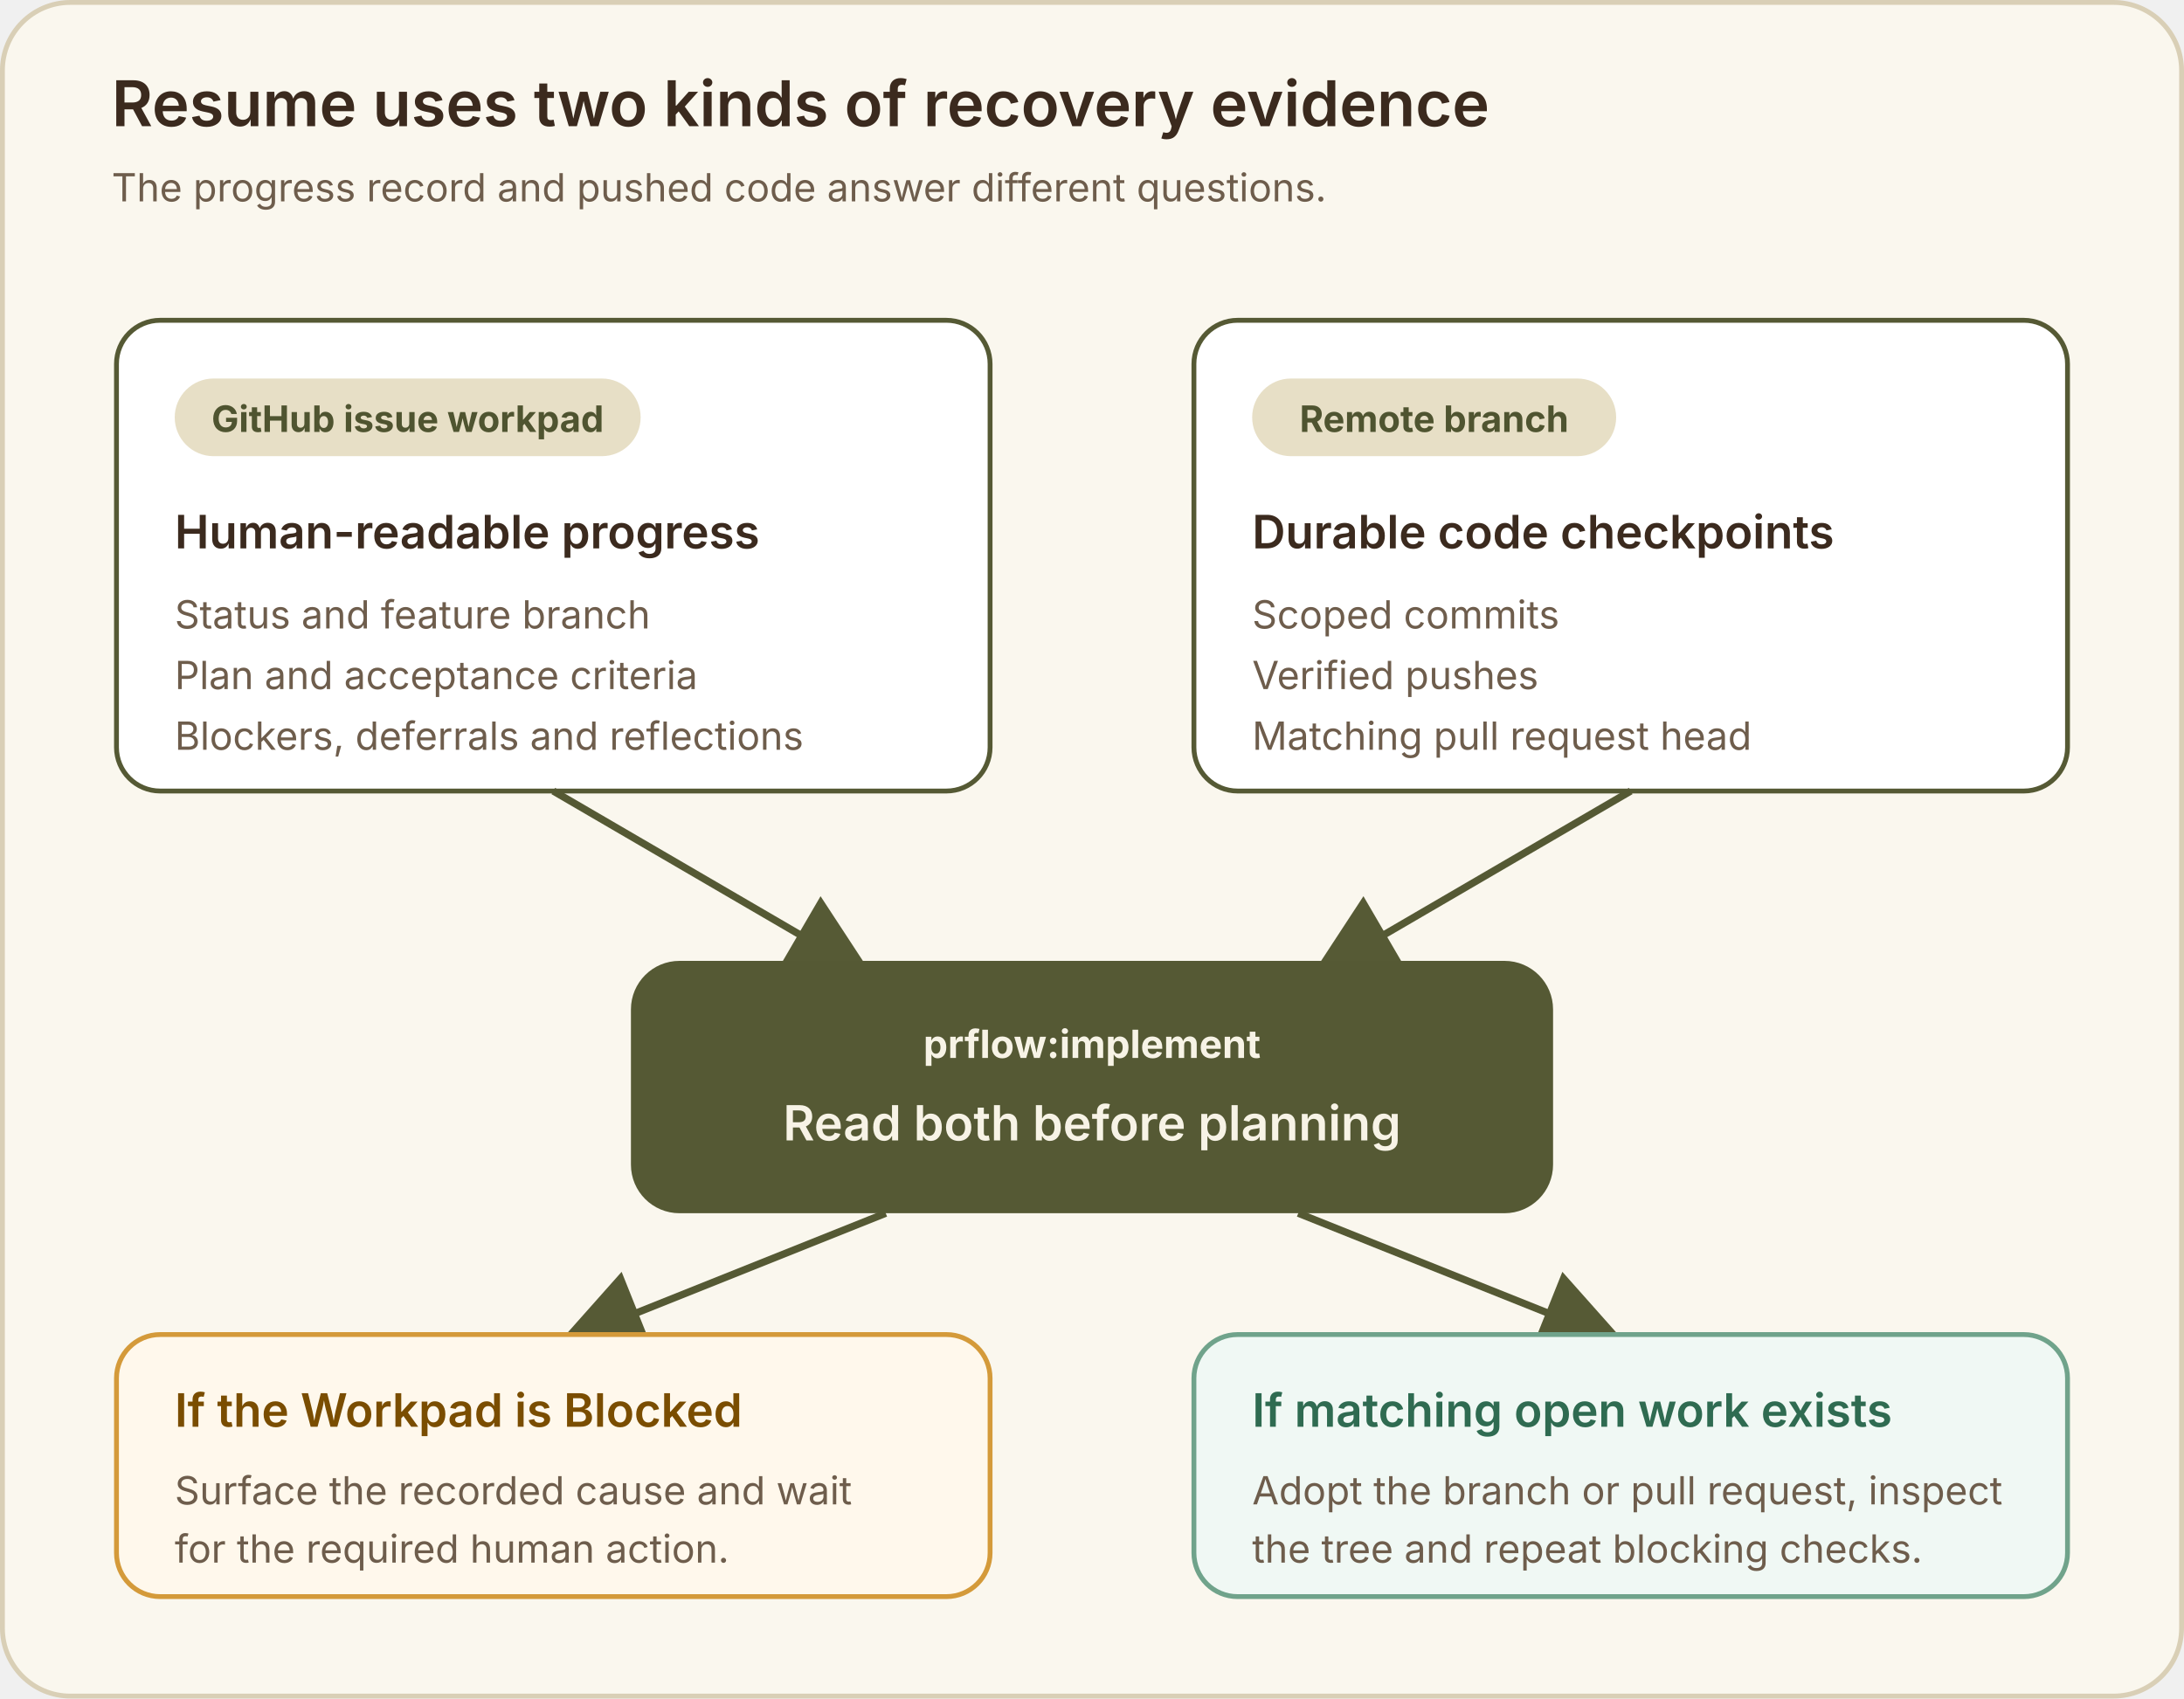
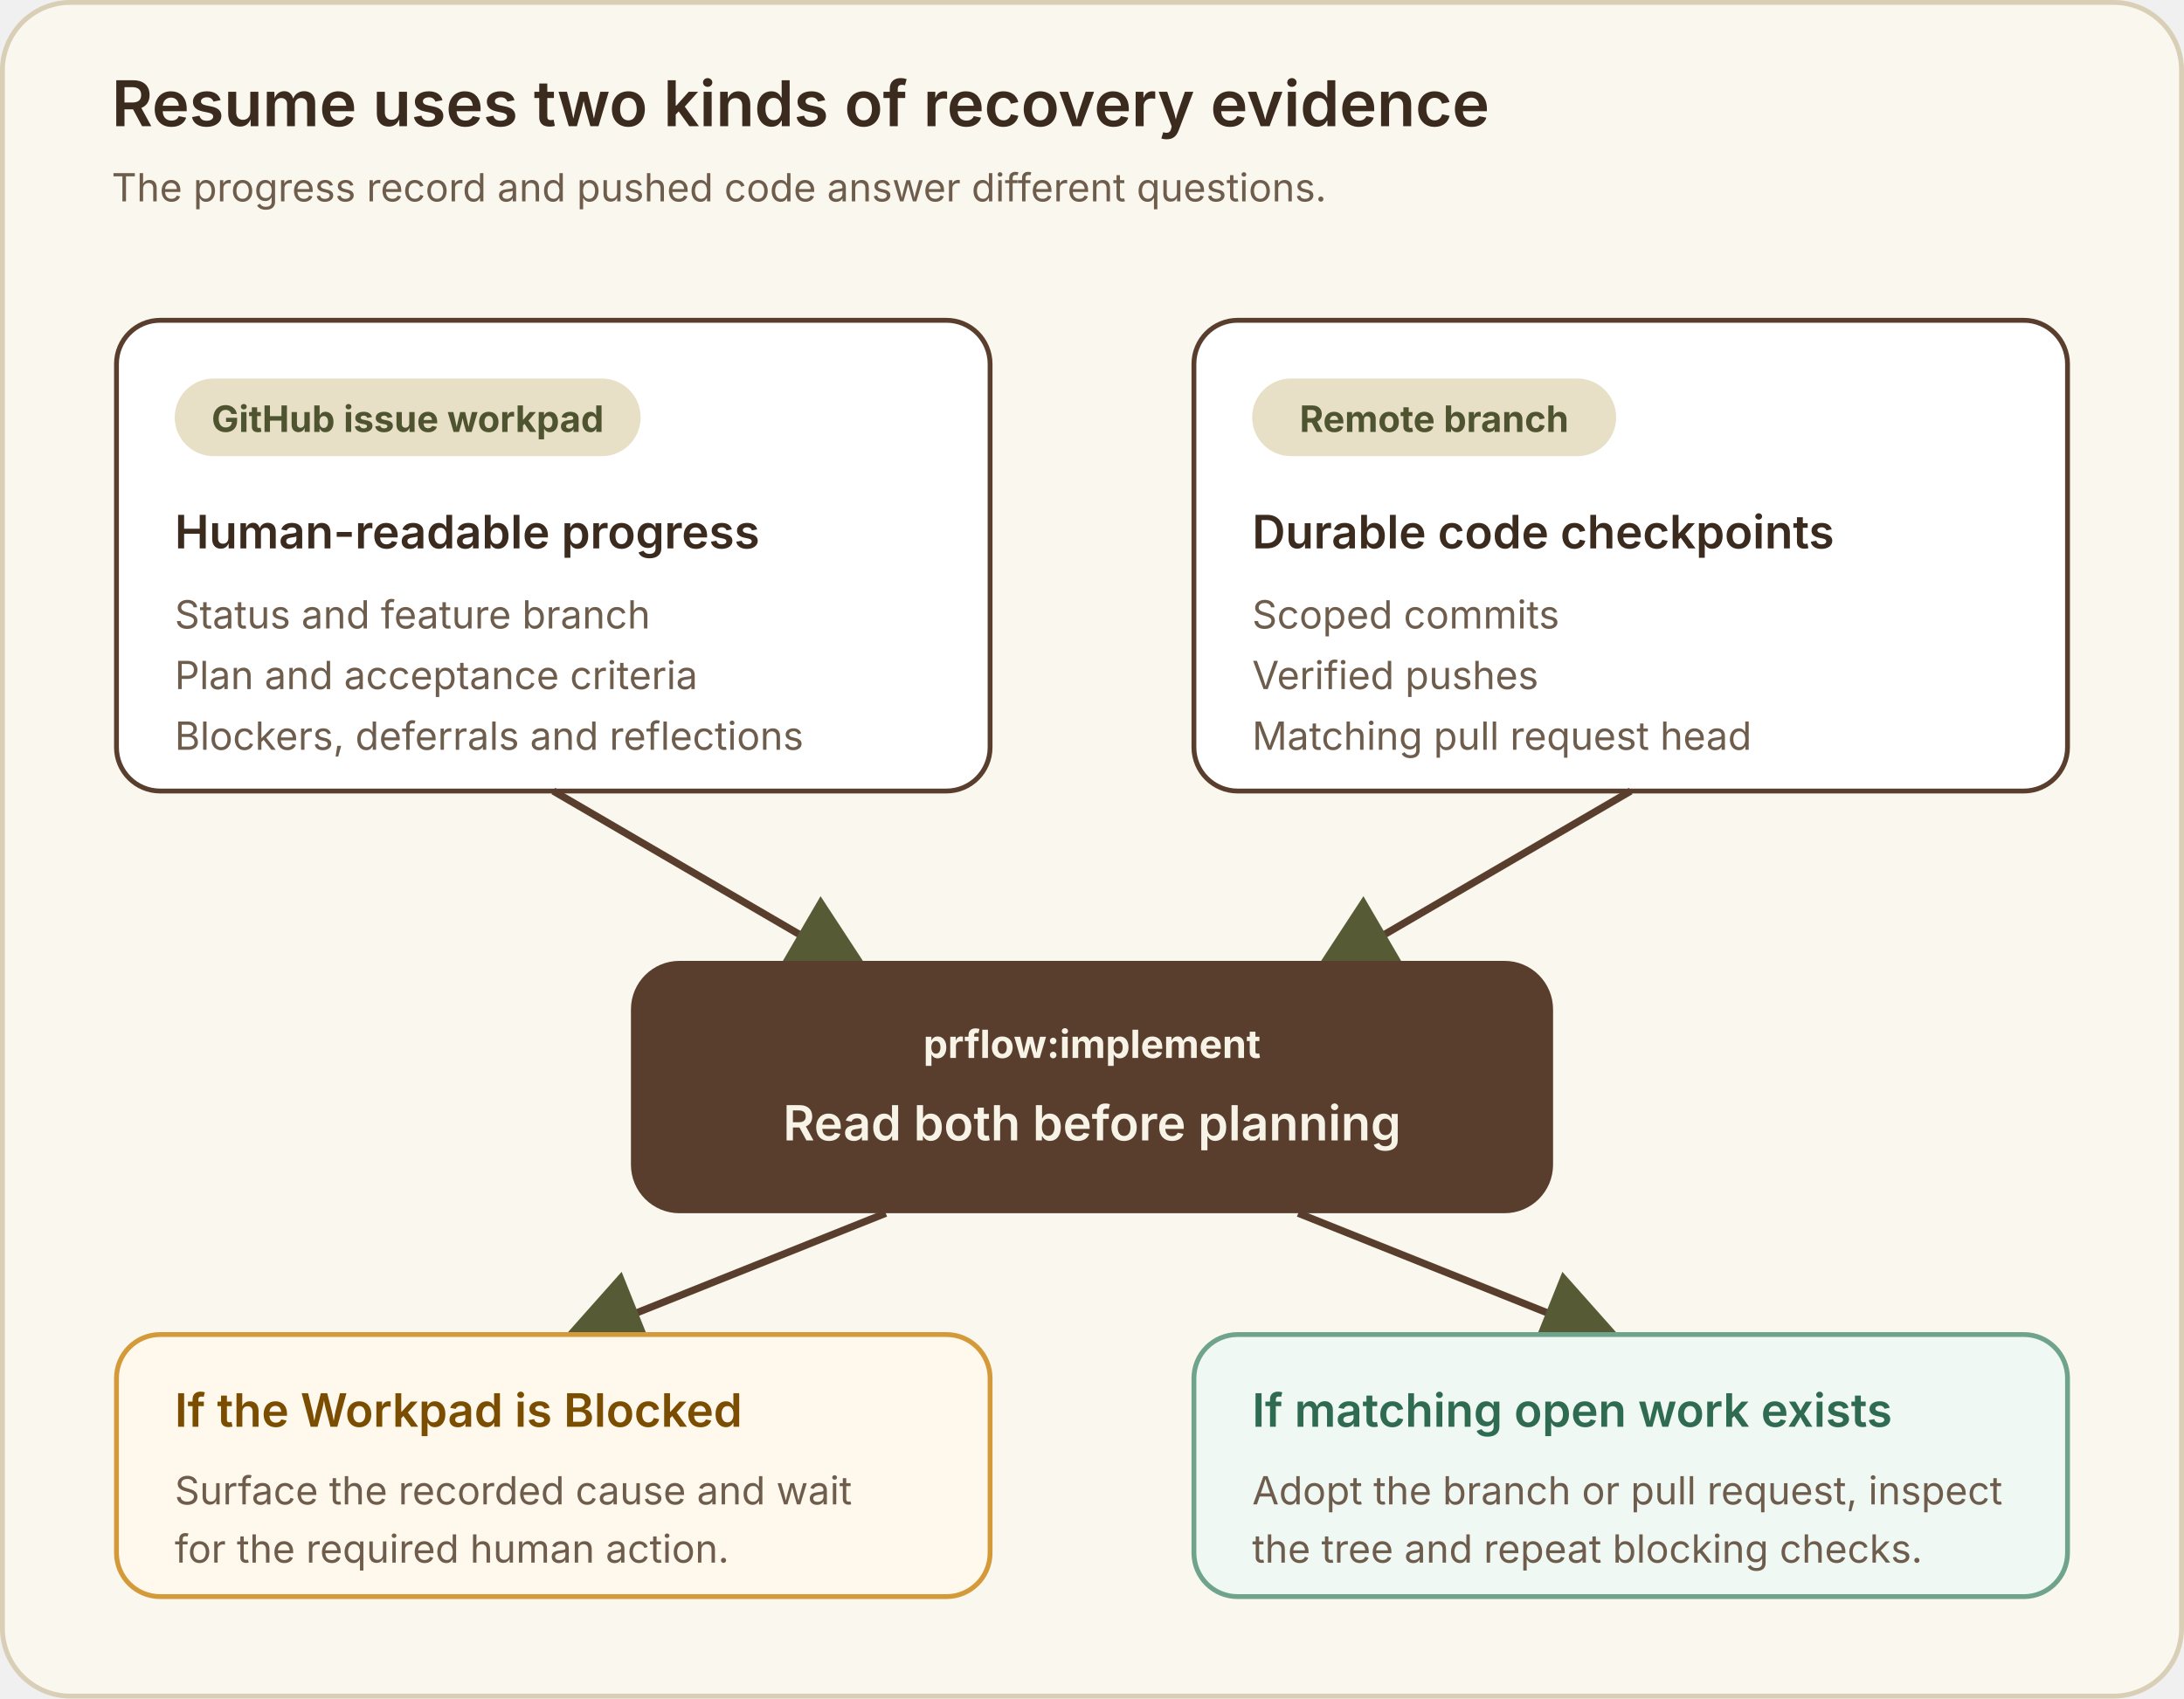
<svg xmlns="http://www.w3.org/2000/svg" width="900" height="700" viewBox="0 0 900 700" role="img" aria-labelledby="title" aria-describedby="description">
  <style>
    @media (prefers-color-scheme: dark) {
      [fill="#FAF7EE"] { fill: #4A3221; }
      [stroke="#D9CFB6"] { stroke: #6C7440; }
      rect[fill="#FFFFFF"] { fill: #5D4230; }
-       [fill="#555934"] { fill: #6C7440; }
-       [stroke="#555934"] { stroke: #A9B06B; }
+       [fill="#593e2e"] { fill: #6C7440; }
+       [stroke="#593e2e"] { stroke: #A9B06B; }
      [fill="#565A35"] { fill: #A9B06B; }
      [fill="#4F5430"] { fill: #DCE0B8; }
      [fill="#E7DFC6"] { fill: #3E4425; }
      [fill="#3B2A1E"] { fill: #F2E6D8; }
      [fill="#6E5D4C"] { fill: #D9C6B2; }
      [fill="#FFF8EC"] { fill: #4C3A20; }
      [fill="#7A4D00"] { fill: #F0C980; }
      [fill="#F0F8F4"] { fill: #2E4034; }
      [fill="#2F6B51"] { fill: #9FD4BC; }
      [stroke="#70A38B"] { stroke: #9FD4BC; }
      [stroke="#D49A3A"] { stroke: #F0C980; }
      [fill="#F7F3E6"] { fill: #FFFFFF; }
    }
  </style>
  <defs>
    <marker id="arrow" markerWidth="12" markerHeight="12" refX="10" refY="6" orient="auto" markerUnits="strokeWidth">
      <path d="M 0 0 L 12 6 L 0 12 z" fill="#565A35" />
    </marker>
  </defs>
  <rect x="1" y="1" width="898" height="698" rx="28" fill="#FAF7EE" stroke="#D9CFB6" stroke-width="2" />
  <g font-family="Inter, ui-sans-serif, system-ui, -apple-system, BlinkMacSystemFont, 'Segoe UI', sans-serif">
    <text x="46" y="52" fill="#3B2A1E" font-size="26" font-weight="600">Resume uses two kinds of recovery evidence</text>
    <text x="46" y="83" fill="#6E5D4C" font-size="16">The progress record and pushed code answer different questions.</text>
    <g>
-       <rect x="48" y="132" width="360" height="194" rx="18" fill="#FFFFFF" stroke="#555934" stroke-width="2" />
+       <rect x="48" y="132" width="360" height="194" rx="18" fill="#FFFFFF" stroke="#593e2e" stroke-width="2" />
      <rect x="72" y="156" width="192" height="32" rx="16" fill="#E7DFC6" />
      <text x="168" y="178" fill="#4F5430" font-size="15" font-weight="700" text-anchor="middle">GitHub issue workpad</text>
      <text x="72" y="226" fill="#3B2A1E" font-size="19" font-weight="600">Human-readable progress</text>
      <text x="72" y="259" fill="#6E5D4C" font-size="16">Status and feature branch</text>
      <text x="72" y="284" fill="#6E5D4C" font-size="16">Plan and acceptance criteria</text>
      <text x="72" y="309" fill="#6E5D4C" font-size="16">Blockers, deferrals and reflections</text>
    </g>
    <g>
-       <rect x="492" y="132" width="360" height="194" rx="18" fill="#FFFFFF" stroke="#555934" stroke-width="2" />
+       <rect x="492" y="132" width="360" height="194" rx="18" fill="#FFFFFF" stroke="#593e2e" stroke-width="2" />
      <rect x="516" y="156" width="150" height="32" rx="16" fill="#E7DFC6" />
      <text x="591" y="178" fill="#4F5430" font-size="15" font-weight="700" text-anchor="middle">Remote branch</text>
      <text x="516" y="226" fill="#3B2A1E" font-size="19" font-weight="600">Durable code checkpoints</text>
      <text x="516" y="259" fill="#6E5D4C" font-size="16">Scoped commits</text>
      <text x="516" y="284" fill="#6E5D4C" font-size="16">Verified pushes</text>
      <text x="516" y="309" fill="#6E5D4C" font-size="16">Matching pull request head</text>
    </g>
-     <line x1="228" y1="326" x2="355" y2="400" stroke="#555934" stroke-width="3" marker-end="url(#arrow)" />
-     <line x1="672" y1="326" x2="545" y2="400" stroke="#555934" stroke-width="3" marker-end="url(#arrow)" />
-     <rect x="260" y="396" width="380" height="104" rx="20" fill="#555934" />
+     <line x1="228" y1="326" x2="355" y2="400" stroke="#593e2e" stroke-width="3" marker-end="url(#arrow)" />
+     <line x1="672" y1="326" x2="545" y2="400" stroke="#593e2e" stroke-width="3" marker-end="url(#arrow)" />
+     <rect x="260" y="396" width="380" height="104" rx="20" fill="#593e2e" />
    <text x="450" y="436" fill="#F7F3E6" font-size="16" font-weight="700" text-anchor="middle">prflow:implement</text>
    <text x="450" y="470" fill="#F7F3E6" font-size="20" font-weight="600" text-anchor="middle">Read both before planning</text>
-     <line x1="365" y1="500" x2="235" y2="552" stroke="#555934" stroke-width="3" marker-end="url(#arrow)" />
-     <line x1="535" y1="500" x2="665" y2="552" stroke="#555934" stroke-width="3" marker-end="url(#arrow)" />
+     <line x1="365" y1="500" x2="235" y2="552" stroke="#593e2e" stroke-width="3" marker-end="url(#arrow)" />
+     <line x1="535" y1="500" x2="665" y2="552" stroke="#593e2e" stroke-width="3" marker-end="url(#arrow)" />
    <g>
      <rect x="48" y="550" width="360" height="108" rx="18" fill="#FFF8EC" stroke="#D49A3A" stroke-width="2" />
      <text x="72" y="588" fill="#7A4D00" font-size="19" font-weight="600">If the Workpad is Blocked</text>
      <text x="72" y="620" fill="#6E5D4C" font-size="16">Surface the recorded cause and wait</text>
      <text x="72" y="644" fill="#6E5D4C" font-size="16">for the required human action.</text>
    </g>
    <g>
      <rect x="492" y="550" width="360" height="108" rx="18" fill="#F0F8F4" stroke="#70A38B" stroke-width="2" />
      <text x="516" y="588" fill="#2F6B51" font-size="19" font-weight="600">If matching open work exists</text>
      <text x="516" y="620" fill="#6E5D4C" font-size="16">Adopt the branch or pull request, inspect</text>
      <text x="516" y="644" fill="#6E5D4C" font-size="16">the tree and repeat blocking checks.</text>
    </g>
  </g>
</svg>
